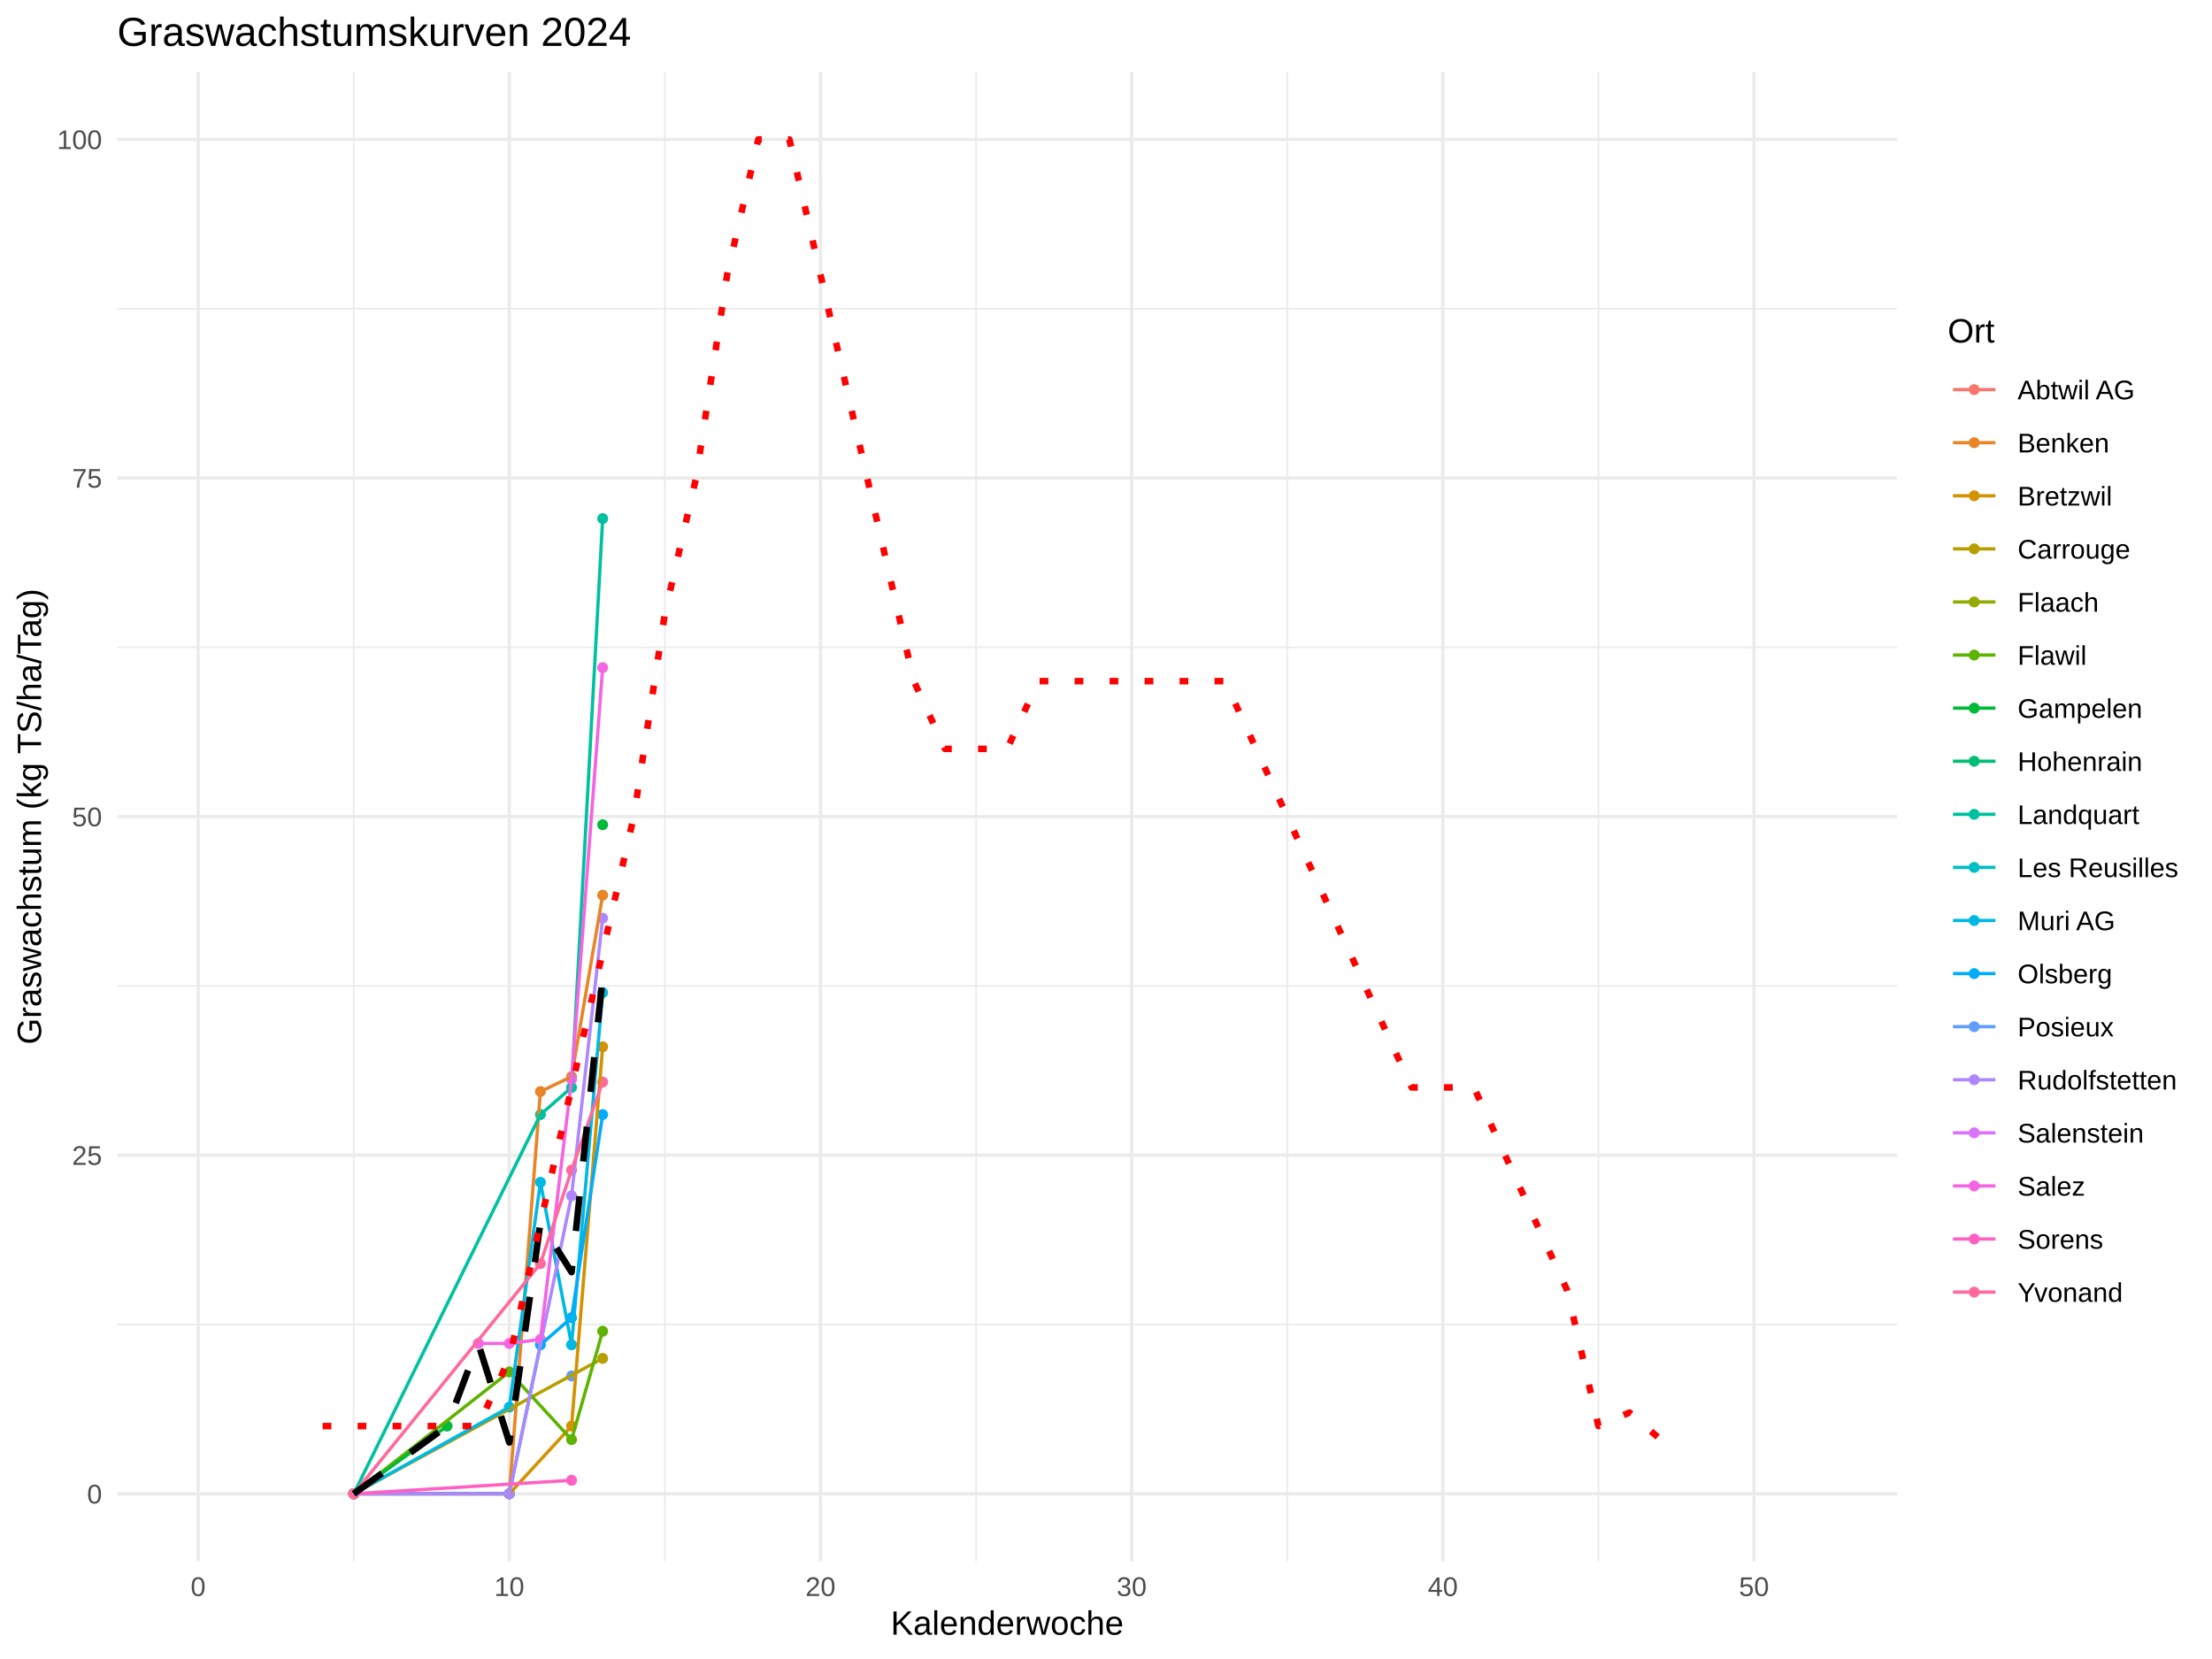
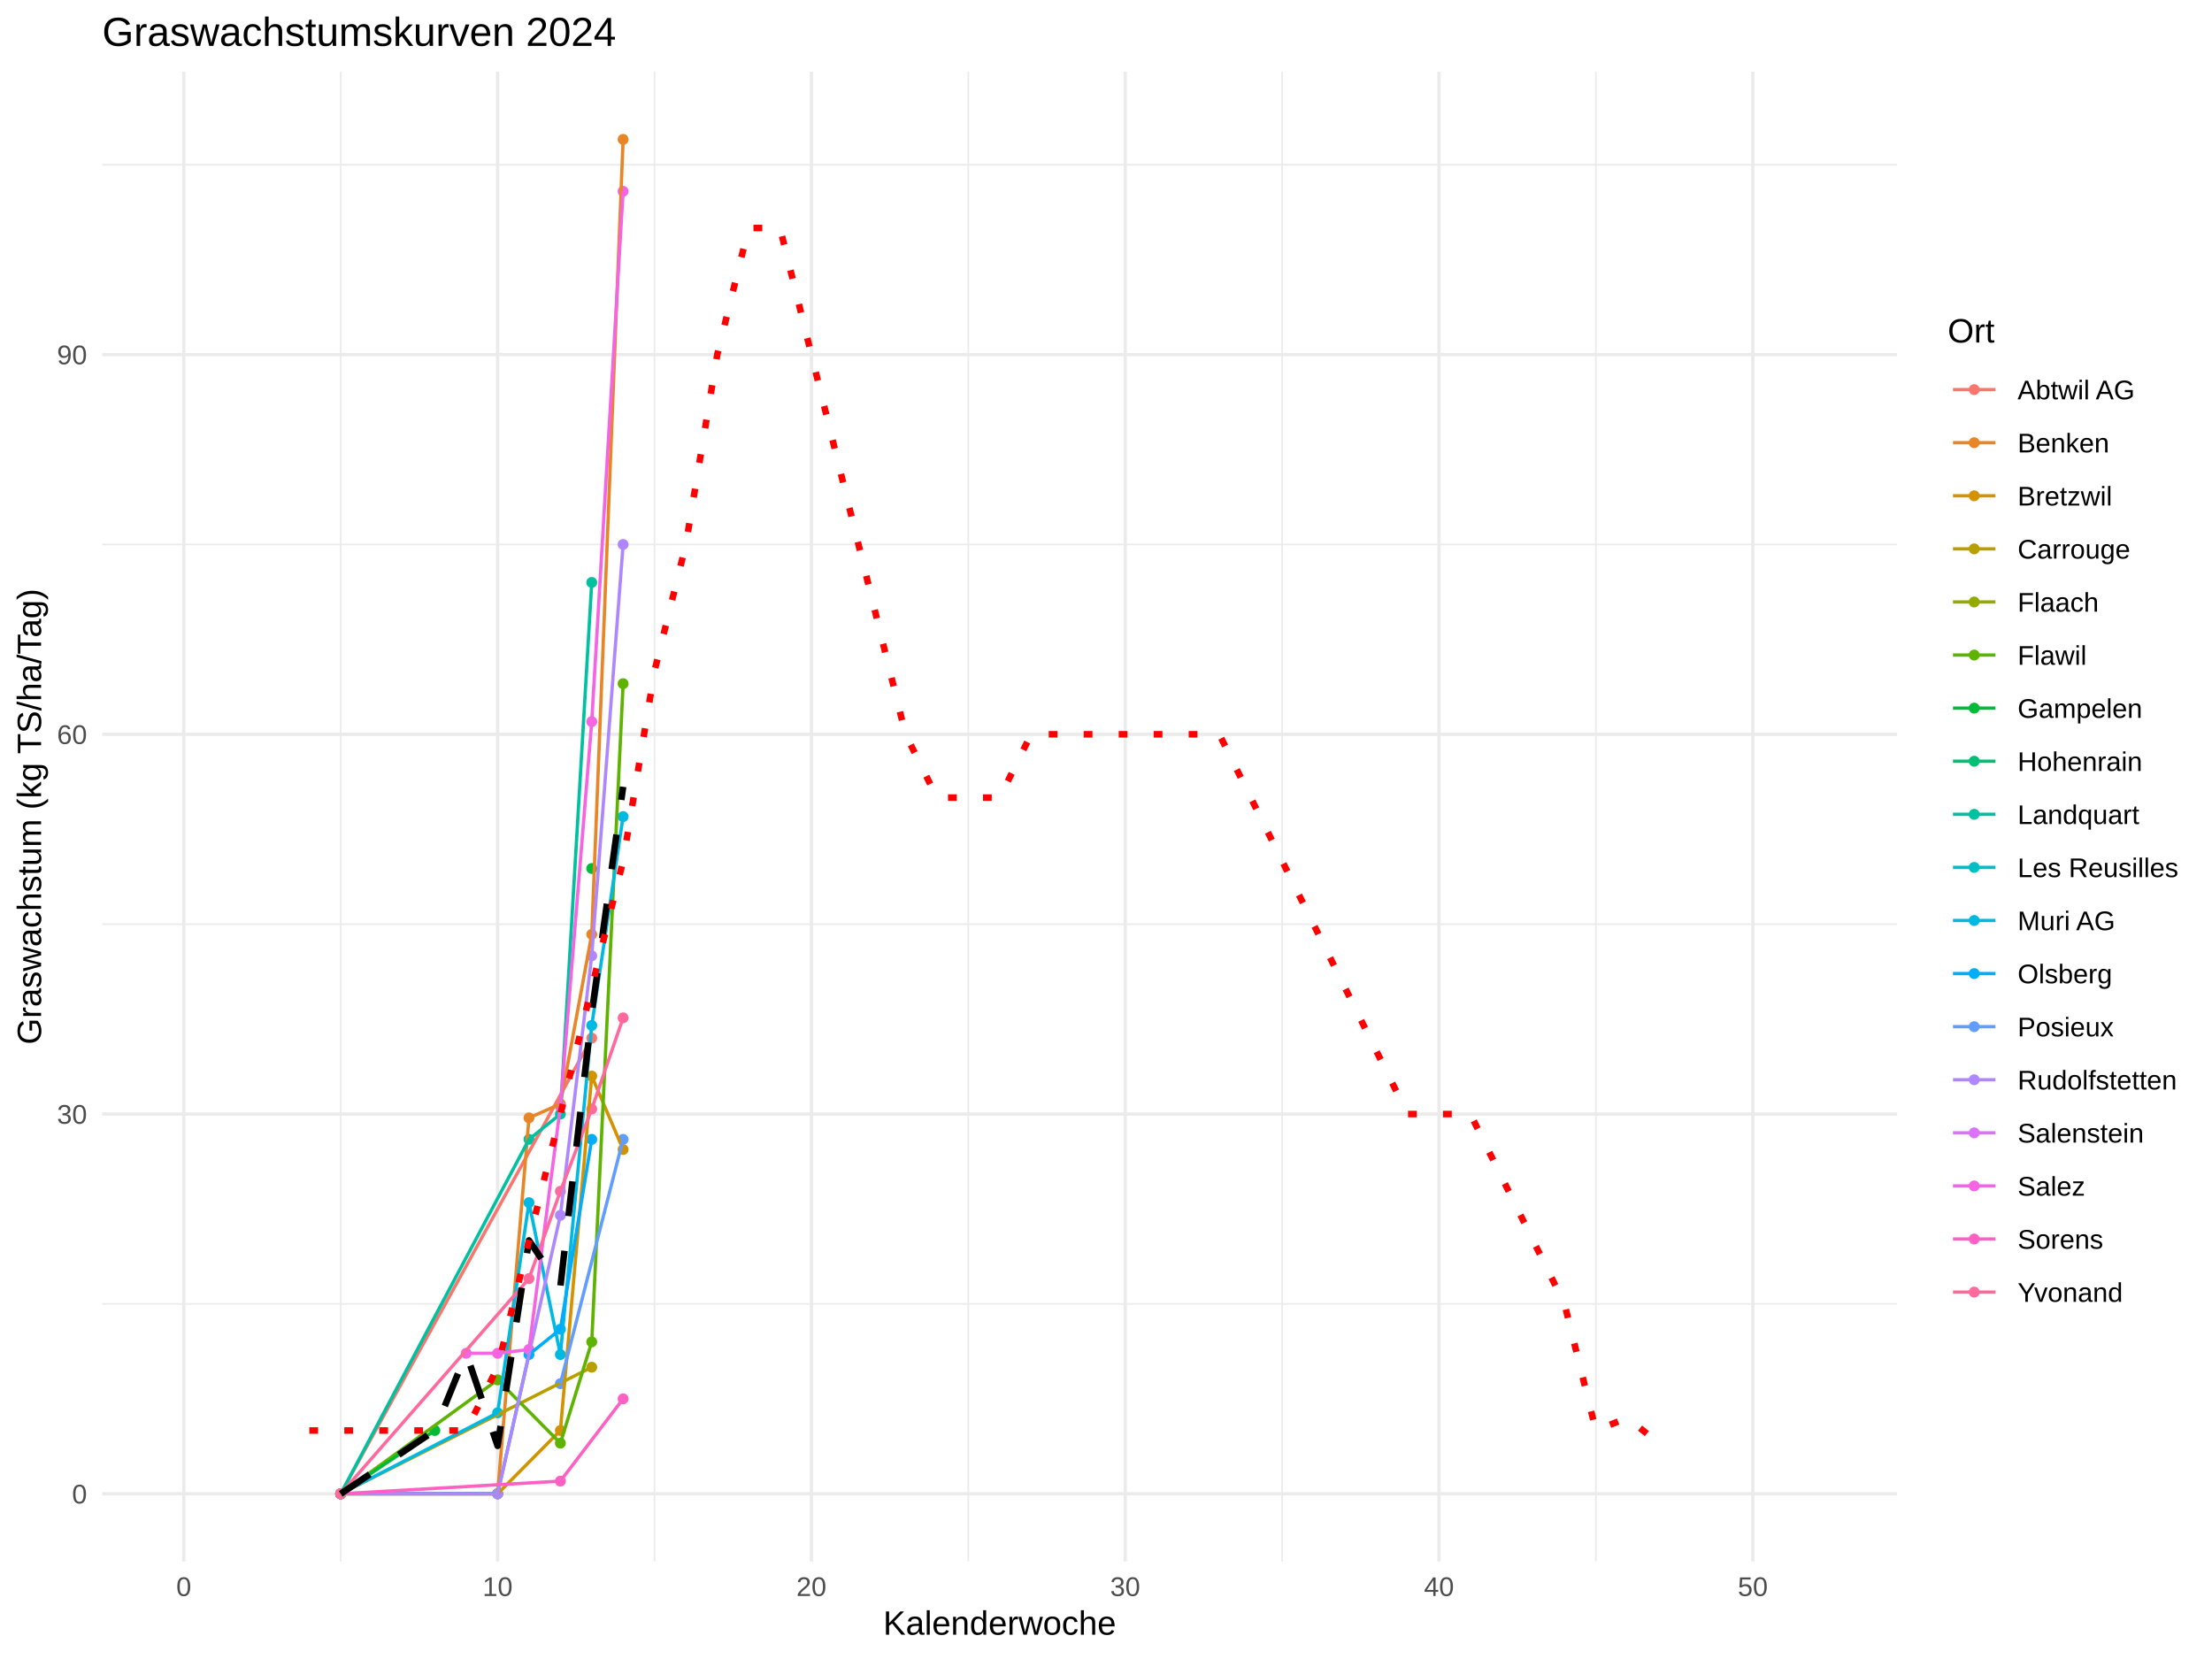
<svg xmlns="http://www.w3.org/2000/svg" class="svglite" width="720.00pt" height="540.00pt" viewBox="0 0 720.00 540.00">
  <defs>
    <style type="text/css">
    .svglite line, .svglite polyline, .svglite polygon, .svglite path, .svglite rect, .svglite circle {
      fill: none;
      stroke: #000000;
      stroke-linecap: round;
      stroke-linejoin: round;
      stroke-miterlimit: 10.00;
    }
    .svglite text {
      white-space: pre;
    }
  </style>
  </defs>
  <rect width="100%" height="100%" style="stroke: none; fill: none;" />
  <defs>
    <clipPath id="cpMC4wMHw3MjAuMDB8MC4wMHw1NDAuMDA=">
      <rect x="0.00" y="0.00" width="720.00" height="540.00" />
    </clipPath>
  </defs>
  <g clip-path="url(#cpMC4wMHw3MjAuMDB8MC4wMHw1NDAuMDA=)">
</g>
  <defs>
-     <clipPath id="cpMzguMTZ8NjE3LjUyfDIzLjM0fDUwOC4yNw==">
-       <rect x="38.16" y="23.34" width="579.36" height="484.93" />
+     <clipPath id="cpMzMuMjd8NjE3LjUyfDIzLjM0fDUwOC4yNw==">
+       <rect x="33.27" y="23.34" width="584.25" height="484.93" />
    </clipPath>
  </defs>
-   <g clip-path="url(#cpMzguMTZ8NjE3LjUyfDIzLjM0fDUwOC4yNw==)">
-     <polyline points="38.16,431.12 617.52,431.12 " style="stroke-width: 0.53; stroke: #EBEBEB; stroke-linecap: butt;" />
-     <polyline points="38.16,320.91 617.52,320.91 " style="stroke-width: 0.53; stroke: #EBEBEB; stroke-linecap: butt;" />
-     <polyline points="38.16,210.70 617.52,210.70 " style="stroke-width: 0.53; stroke: #EBEBEB; stroke-linecap: butt;" />
-     <polyline points="38.16,100.48 617.52,100.48 " style="stroke-width: 0.53; stroke: #EBEBEB; stroke-linecap: butt;" />
-     <polyline points="115.14,508.27 115.14,23.34 " style="stroke-width: 0.53; stroke: #EBEBEB; stroke-linecap: butt;" />
-     <polyline points="216.43,508.27 216.43,23.34 " style="stroke-width: 0.53; stroke: #EBEBEB; stroke-linecap: butt;" />
-     <polyline points="317.71,508.27 317.71,23.34 " style="stroke-width: 0.53; stroke: #EBEBEB; stroke-linecap: butt;" />
-     <polyline points="419.00,508.27 419.00,23.34 " style="stroke-width: 0.53; stroke: #EBEBEB; stroke-linecap: butt;" />
-     <polyline points="520.29,508.27 520.29,23.34 " style="stroke-width: 0.53; stroke: #EBEBEB; stroke-linecap: butt;" />
-     <polyline points="38.16,486.22 617.52,486.22 " style="stroke-width: 1.07; stroke: #EBEBEB; stroke-linecap: butt;" />
-     <polyline points="38.16,376.01 617.52,376.01 " style="stroke-width: 1.07; stroke: #EBEBEB; stroke-linecap: butt;" />
-     <polyline points="38.16,265.80 617.52,265.80 " style="stroke-width: 1.07; stroke: #EBEBEB; stroke-linecap: butt;" />
-     <polyline points="38.16,155.59 617.52,155.59 " style="stroke-width: 1.07; stroke: #EBEBEB; stroke-linecap: butt;" />
-     <polyline points="38.16,45.38 617.52,45.38 " style="stroke-width: 1.07; stroke: #EBEBEB; stroke-linecap: butt;" />
-     <polyline points="64.50,508.27 64.50,23.34 " style="stroke-width: 1.07; stroke: #EBEBEB; stroke-linecap: butt;" />
-     <polyline points="165.78,508.27 165.78,23.34 " style="stroke-width: 1.07; stroke: #EBEBEB; stroke-linecap: butt;" />
-     <polyline points="267.07,508.27 267.07,23.34 " style="stroke-width: 1.07; stroke: #EBEBEB; stroke-linecap: butt;" />
-     <polyline points="368.36,508.27 368.36,23.34 " style="stroke-width: 1.07; stroke: #EBEBEB; stroke-linecap: butt;" />
-     <polyline points="469.64,508.27 469.64,23.34 " style="stroke-width: 1.07; stroke: #EBEBEB; stroke-linecap: butt;" />
-     <polyline points="570.93,508.27 570.93,23.34 " style="stroke-width: 1.07; stroke: #EBEBEB; stroke-linecap: butt;" />
-     <circle cx="115.14" cy="486.22" r="1.42" style="stroke-width: 0.71; stroke: #F8766D; fill: #F8766D;" />
-     <circle cx="196.17" cy="291.37" r="1.42" style="stroke-width: 0.71; stroke: #E88526; fill: #E88526;" />
-     <circle cx="175.91" cy="355.29" r="1.42" style="stroke-width: 0.71; stroke: #E88526; fill: #E88526;" />
-     <circle cx="186.04" cy="350.44" r="1.42" style="stroke-width: 0.71; stroke: #E88526; fill: #E88526;" />
-     <circle cx="115.14" cy="486.22" r="1.42" style="stroke-width: 0.71; stroke: #E88526; fill: #E88526;" />
-     <circle cx="165.78" cy="486.22" r="1.42" style="stroke-width: 0.71; stroke: #E88526; fill: #E88526;" />
-     <circle cx="196.17" cy="340.74" r="1.42" style="stroke-width: 0.71; stroke: #D39200; fill: #D39200;" />
-     <circle cx="115.14" cy="486.22" r="1.42" style="stroke-width: 0.71; stroke: #D39200; fill: #D39200;" />
-     <circle cx="186.04" cy="464.18" r="1.42" style="stroke-width: 0.71; stroke: #D39200; fill: #D39200;" />
-     <circle cx="165.78" cy="486.22" r="1.42" style="stroke-width: 0.71; stroke: #D39200; fill: #D39200;" />
-     <circle cx="115.14" cy="486.22" r="1.42" style="stroke-width: 0.71; stroke: #B79F00; fill: #B79F00;" />
-     <circle cx="196.17" cy="442.14" r="1.42" style="stroke-width: 0.71; stroke: #B79F00; fill: #B79F00;" />
-     <circle cx="115.14" cy="486.22" r="1.42" style="stroke-width: 0.71; stroke: #5EB300; fill: #5EB300;" />
-     <circle cx="186.04" cy="468.59" r="1.42" style="stroke-width: 0.71; stroke: #5EB300; fill: #5EB300;" />
-     <circle cx="196.17" cy="433.32" r="1.42" style="stroke-width: 0.71; stroke: #5EB300; fill: #5EB300;" />
-     <circle cx="165.78" cy="446.55" r="1.42" style="stroke-width: 0.71; stroke: #5EB300; fill: #5EB300;" />
-     <circle cx="145.53" cy="464.18" r="1.42" style="stroke-width: 0.71; stroke: #00BA38; fill: #00BA38;" />
-     <circle cx="115.14" cy="486.22" r="1.42" style="stroke-width: 0.71; stroke: #00BA38; fill: #00BA38;" />
-     <circle cx="196.17" cy="268.45" r="1.42" style="stroke-width: 0.71; stroke: #00BA38; fill: #00BA38;" />
-     <circle cx="115.14" cy="486.22" r="1.42" style="stroke-width: 0.71; stroke: #00BF74; fill: #00BF74;" />
-     <circle cx="115.14" cy="486.22" r="1.42" style="stroke-width: 0.71; stroke: #00C19F; fill: #00C19F;" />
-     <circle cx="186.04" cy="353.97" r="1.42" style="stroke-width: 0.71; stroke: #00C19F; fill: #00C19F;" />
-     <circle cx="196.17" cy="168.81" r="1.42" style="stroke-width: 0.71; stroke: #00C19F; fill: #00C19F;" />
-     <circle cx="175.91" cy="362.79" r="1.42" style="stroke-width: 0.71; stroke: #00C19F; fill: #00C19F;" />
-     <circle cx="115.14" cy="486.22" r="1.42" style="stroke-width: 0.71; stroke: #00BFC4; fill: #00BFC4;" />
-     <circle cx="115.14" cy="486.22" r="1.42" style="stroke-width: 0.71; stroke: #00B9E3; fill: #00B9E3;" />
-     <circle cx="165.78" cy="458.01" r="1.42" style="stroke-width: 0.71; stroke: #00B9E3; fill: #00B9E3;" />
-     <circle cx="186.04" cy="437.73" r="1.42" style="stroke-width: 0.71; stroke: #00B9E3; fill: #00B9E3;" />
-     <circle cx="196.17" cy="323.11" r="1.42" style="stroke-width: 0.71; stroke: #00B9E3; fill: #00B9E3;" />
-     <circle cx="175.91" cy="384.83" r="1.42" style="stroke-width: 0.71; stroke: #00B9E3; fill: #00B9E3;" />
-     <circle cx="115.14" cy="486.22" r="1.42" style="stroke-width: 0.71; stroke: #00ADFA; fill: #00ADFA;" />
-     <circle cx="175.91" cy="437.73" r="1.42" style="stroke-width: 0.71; stroke: #00ADFA; fill: #00ADFA;" />
-     <circle cx="186.04" cy="428.91" r="1.42" style="stroke-width: 0.71; stroke: #00ADFA; fill: #00ADFA;" />
-     <circle cx="196.17" cy="362.79" r="1.42" style="stroke-width: 0.71; stroke: #00ADFA; fill: #00ADFA;" />
-     <circle cx="165.78" cy="486.22" r="1.42" style="stroke-width: 0.71; stroke: #00ADFA; fill: #00ADFA;" />
-     <circle cx="186.04" cy="447.87" r="1.42" style="stroke-width: 0.71; stroke: #619CFF; fill: #619CFF;" />
-     <circle cx="186.04" cy="389.24" r="1.42" style="stroke-width: 0.71; stroke: #AE87FF; fill: #AE87FF;" />
-     <circle cx="165.78" cy="486.22" r="1.42" style="stroke-width: 0.71; stroke: #AE87FF; fill: #AE87FF;" />
-     <circle cx="115.14" cy="486.22" r="1.42" style="stroke-width: 0.71; stroke: #AE87FF; fill: #AE87FF;" />
-     <circle cx="196.17" cy="298.86" r="1.42" style="stroke-width: 0.71; stroke: #AE87FF; fill: #AE87FF;" />
-     <circle cx="115.14" cy="486.22" r="1.42" style="stroke-width: 0.71; stroke: #DB72FB; fill: #DB72FB;" />
-     <circle cx="186.04" cy="351.33" r="1.42" style="stroke-width: 0.71; stroke: #F564E3; fill: #F564E3;" />
-     <circle cx="196.17" cy="217.31" r="1.42" style="stroke-width: 0.71; stroke: #F564E3; fill: #F564E3;" />
-     <circle cx="165.78" cy="437.29" r="1.42" style="stroke-width: 0.71; stroke: #F564E3; fill: #F564E3;" />
-     <circle cx="155.66" cy="437.29" r="1.42" style="stroke-width: 0.71; stroke: #F564E3; fill: #F564E3;" />
-     <circle cx="175.91" cy="435.97" r="1.42" style="stroke-width: 0.71; stroke: #F564E3; fill: #F564E3;" />
-     <circle cx="115.14" cy="486.22" r="1.42" style="stroke-width: 0.71; stroke: #FF61C3; fill: #FF61C3;" />
-     <circle cx="186.04" cy="481.82" r="1.42" style="stroke-width: 0.71; stroke: #FF61C3; fill: #FF61C3;" />
-     <circle cx="115.14" cy="486.22" r="1.42" style="stroke-width: 0.71; stroke: #FF61C3; fill: #FF61C3;" />
-     <circle cx="115.14" cy="486.22" r="1.42" style="stroke-width: 0.71; stroke: #93AA00; fill: #93AA00;" />
-     <circle cx="115.14" cy="486.22" r="1.42" style="stroke-width: 0.71; stroke: #FF699C; fill: #FF699C;" />
-     <circle cx="186.04" cy="380.86" r="1.42" style="stroke-width: 0.71; stroke: #FF699C; fill: #FF699C;" />
-     <circle cx="196.17" cy="352.21" r="1.42" style="stroke-width: 0.71; stroke: #FF699C; fill: #FF699C;" />
-     <circle cx="175.91" cy="411.28" r="1.42" style="stroke-width: 0.71; stroke: #FF699C; fill: #FF699C;" />
-     <polyline points="115.14,486.22 165.78,486.22 175.91,355.29 186.04,350.44 196.17,291.37 " style="stroke-width: 1.07; stroke: #E88526; stroke-linecap: butt;" />
-     <polyline points="115.14,486.22 165.78,486.22 186.04,464.18 196.17,340.74 " style="stroke-width: 1.07; stroke: #D39200; stroke-linecap: butt;" />
-     <polyline points="115.14,486.22 196.17,442.14 " style="stroke-width: 1.07; stroke: #B79F00; stroke-linecap: butt;" />
-     <polyline points="115.14,486.22 165.78,446.55 186.04,468.59 196.17,433.32 " style="stroke-width: 1.07; stroke: #5EB300; stroke-linecap: butt;" />
-     <polyline points="115.14,486.22 145.53,464.18 " style="stroke-width: 1.07; stroke: #00BA38; stroke-linecap: butt;" />
-     <polyline points="115.14,486.22 175.91,362.79 186.04,353.97 196.17,168.81 " style="stroke-width: 1.07; stroke: #00C19F; stroke-linecap: butt;" />
-     <polyline points="115.14,486.22 165.78,458.01 175.91,384.83 186.04,437.73 196.17,323.11 " style="stroke-width: 1.07; stroke: #00B9E3; stroke-linecap: butt;" />
-     <polyline points="115.14,486.22 165.78,486.22 175.91,437.73 186.04,428.91 196.17,362.79 " style="stroke-width: 1.07; stroke: #00ADFA; stroke-linecap: butt;" />
-     <polyline points="115.14,486.22 165.78,486.22 186.04,389.24 196.17,298.86 " style="stroke-width: 1.07; stroke: #AE87FF; stroke-linecap: butt;" />
-     <polyline points="155.66,437.29 165.78,437.29 175.91,435.97 186.04,351.33 196.17,217.31 " style="stroke-width: 1.07; stroke: #F564E3; stroke-linecap: butt;" />
-     <polyline points="115.14,486.22 115.14,486.22 186.04,481.82 " style="stroke-width: 1.07; stroke: #FF61C3; stroke-linecap: butt;" />
-     <polyline points="115.14,486.22 175.91,411.28 186.04,380.86 196.17,352.21 " style="stroke-width: 1.07; stroke: #FF699C; stroke-linecap: butt;" />
-     <polyline points="115.14,486.22 145.53,464.18 155.66,437.29 165.78,469.53 175.91,397.98 186.04,414.09 196.17,318.10 " style="stroke-width: 2.13; stroke-dasharray: 11.38,11.38; stroke-linecap: butt;" />
-     <polyline points="105.01,464.18 115.14,464.18 125.27,464.18 135.40,464.18 145.53,464.18 155.66,464.18 165.78,442.14 175.91,398.05 186.04,353.97 196.17,309.89 206.30,265.80 216.43,199.67 226.56,155.59 236.68,89.46 246.81,45.38 256.94,45.38 267.07,89.46 277.20,133.55 287.33,177.63 297.46,221.72 307.58,243.76 317.71,243.76 327.84,243.76 337.97,221.72 348.10,221.72 358.23,221.72 368.36,221.72 378.49,221.72 388.61,221.72 398.74,221.72 408.87,243.76 419.00,265.80 429.13,287.84 439.26,309.89 449.39,331.93 459.51,353.97 469.64,353.97 479.77,353.97 489.90,376.01 500.03,398.05 510.16,420.10 520.29,464.18 530.41,459.77 540.54,468.59 " style="stroke-width: 2.13; stroke: #FF0000; stroke-dasharray: 2.85,8.54; stroke-linecap: butt;" />
+   <g clip-path="url(#cpMzMuMjd8NjE3LjUyfDIzLjM0fDUwOC4yNw==)">
+     <polyline points="33.27,424.42 617.52,424.42 " style="stroke-width: 0.53; stroke: #EBEBEB; stroke-linecap: butt;" />
+     <polyline points="33.27,300.82 617.52,300.82 " style="stroke-width: 0.53; stroke: #EBEBEB; stroke-linecap: butt;" />
+     <polyline points="33.27,177.22 617.52,177.22 " style="stroke-width: 0.53; stroke: #EBEBEB; stroke-linecap: butt;" />
+     <polyline points="33.27,53.62 617.52,53.62 " style="stroke-width: 0.53; stroke: #EBEBEB; stroke-linecap: butt;" />
+     <polyline points="110.90,508.27 110.90,23.34 " style="stroke-width: 0.53; stroke: #EBEBEB; stroke-linecap: butt;" />
+     <polyline points="213.04,508.27 213.04,23.34 " style="stroke-width: 0.53; stroke: #EBEBEB; stroke-linecap: butt;" />
+     <polyline points="315.18,508.27 315.18,23.34 " style="stroke-width: 0.53; stroke: #EBEBEB; stroke-linecap: butt;" />
+     <polyline points="417.32,508.27 417.32,23.34 " style="stroke-width: 0.53; stroke: #EBEBEB; stroke-linecap: butt;" />
+     <polyline points="519.46,508.27 519.46,23.34 " style="stroke-width: 0.53; stroke: #EBEBEB; stroke-linecap: butt;" />
+     <polyline points="33.27,486.22 617.52,486.22 " style="stroke-width: 1.07; stroke: #EBEBEB; stroke-linecap: butt;" />
+     <polyline points="33.27,362.62 617.52,362.62 " style="stroke-width: 1.07; stroke: #EBEBEB; stroke-linecap: butt;" />
+     <polyline points="33.27,239.02 617.52,239.02 " style="stroke-width: 1.07; stroke: #EBEBEB; stroke-linecap: butt;" />
+     <polyline points="33.27,115.42 617.52,115.42 " style="stroke-width: 1.07; stroke: #EBEBEB; stroke-linecap: butt;" />
+     <polyline points="59.82,508.27 59.82,23.34 " style="stroke-width: 1.07; stroke: #EBEBEB; stroke-linecap: butt;" />
+     <polyline points="161.97,508.27 161.97,23.34 " style="stroke-width: 1.07; stroke: #EBEBEB; stroke-linecap: butt;" />
+     <polyline points="264.11,508.27 264.11,23.34 " style="stroke-width: 1.07; stroke: #EBEBEB; stroke-linecap: butt;" />
+     <polyline points="366.25,508.27 366.25,23.34 " style="stroke-width: 1.07; stroke: #EBEBEB; stroke-linecap: butt;" />
+     <polyline points="468.39,508.27 468.39,23.34 " style="stroke-width: 1.07; stroke: #EBEBEB; stroke-linecap: butt;" />
+     <polyline points="570.54,508.27 570.54,23.34 " style="stroke-width: 1.07; stroke: #EBEBEB; stroke-linecap: butt;" />
+     <circle cx="192.61" cy="337.90" r="1.42" style="stroke-width: 0.71; stroke: #F8766D; fill: #F8766D;" />
+     <circle cx="110.90" cy="486.22" r="1.42" style="stroke-width: 0.71; stroke: #F8766D; fill: #F8766D;" />
+     <circle cx="192.61" cy="304.12" r="1.42" style="stroke-width: 0.71; stroke: #E88526; fill: #E88526;" />
+     <circle cx="172.18" cy="363.86" r="1.42" style="stroke-width: 0.71; stroke: #E88526; fill: #E88526;" />
+     <circle cx="161.97" cy="486.22" r="1.42" style="stroke-width: 0.71; stroke: #E88526; fill: #E88526;" />
+     <circle cx="182.40" cy="359.33" r="1.42" style="stroke-width: 0.71; stroke: #E88526; fill: #E88526;" />
+     <circle cx="110.90" cy="486.22" r="1.42" style="stroke-width: 0.71; stroke: #E88526; fill: #E88526;" />
+     <circle cx="202.82" cy="45.38" r="1.42" style="stroke-width: 0.71; stroke: #E88526; fill: #E88526;" />
+     <circle cx="192.61" cy="350.26" r="1.42" style="stroke-width: 0.71; stroke: #D39200; fill: #D39200;" />
+     <circle cx="110.90" cy="486.22" r="1.42" style="stroke-width: 0.71; stroke: #D39200; fill: #D39200;" />
+     <circle cx="202.82" cy="374.16" r="1.42" style="stroke-width: 0.71; stroke: #D39200; fill: #D39200;" />
+     <circle cx="161.97" cy="486.22" r="1.42" style="stroke-width: 0.71; stroke: #D39200; fill: #D39200;" />
+     <circle cx="182.40" cy="465.62" r="1.42" style="stroke-width: 0.71; stroke: #D39200; fill: #D39200;" />
+     <circle cx="110.90" cy="486.22" r="1.42" style="stroke-width: 0.71; stroke: #B79F00; fill: #B79F00;" />
+     <circle cx="192.61" cy="445.02" r="1.42" style="stroke-width: 0.71; stroke: #B79F00; fill: #B79F00;" />
+     <circle cx="110.90" cy="486.22" r="1.42" style="stroke-width: 0.71; stroke: #5EB300; fill: #5EB300;" />
+     <circle cx="182.40" cy="469.74" r="1.42" style="stroke-width: 0.71; stroke: #5EB300; fill: #5EB300;" />
+     <circle cx="192.61" cy="436.78" r="1.42" style="stroke-width: 0.71; stroke: #5EB300; fill: #5EB300;" />
+     <circle cx="202.82" cy="222.54" r="1.42" style="stroke-width: 0.71; stroke: #5EB300; fill: #5EB300;" />
+     <circle cx="161.97" cy="449.14" r="1.42" style="stroke-width: 0.71; stroke: #5EB300; fill: #5EB300;" />
+     <circle cx="141.54" cy="465.62" r="1.42" style="stroke-width: 0.71; stroke: #00BA38; fill: #00BA38;" />
+     <circle cx="110.90" cy="486.22" r="1.42" style="stroke-width: 0.71; stroke: #00BA38; fill: #00BA38;" />
+     <circle cx="192.61" cy="282.69" r="1.42" style="stroke-width: 0.71; stroke: #00BA38; fill: #00BA38;" />
+     <circle cx="110.90" cy="486.22" r="1.42" style="stroke-width: 0.71; stroke: #00BF74; fill: #00BF74;" />
+     <circle cx="172.18" cy="370.86" r="1.42" style="stroke-width: 0.71; stroke: #00C19F; fill: #00C19F;" />
+     <circle cx="182.40" cy="362.62" r="1.42" style="stroke-width: 0.71; stroke: #00C19F; fill: #00C19F;" />
+     <circle cx="110.90" cy="486.22" r="1.42" style="stroke-width: 0.71; stroke: #00C19F; fill: #00C19F;" />
+     <circle cx="192.61" cy="189.58" r="1.42" style="stroke-width: 0.71; stroke: #00C19F; fill: #00C19F;" />
+     <circle cx="110.90" cy="486.22" r="1.42" style="stroke-width: 0.71; stroke: #00BFC4; fill: #00BFC4;" />
+     <circle cx="202.82" cy="265.80" r="1.42" style="stroke-width: 0.71; stroke: #00B9E3; fill: #00B9E3;" />
+     <circle cx="110.90" cy="486.22" r="1.42" style="stroke-width: 0.71; stroke: #00B9E3; fill: #00B9E3;" />
+     <circle cx="161.97" cy="459.86" r="1.42" style="stroke-width: 0.71; stroke: #00B9E3; fill: #00B9E3;" />
+     <circle cx="182.40" cy="440.90" r="1.42" style="stroke-width: 0.71; stroke: #00B9E3; fill: #00B9E3;" />
+     <circle cx="192.61" cy="333.78" r="1.42" style="stroke-width: 0.71; stroke: #00B9E3; fill: #00B9E3;" />
+     <circle cx="172.18" cy="391.46" r="1.42" style="stroke-width: 0.71; stroke: #00B9E3; fill: #00B9E3;" />
+     <circle cx="110.90" cy="486.22" r="1.42" style="stroke-width: 0.71; stroke: #00ADFA; fill: #00ADFA;" />
+     <circle cx="172.18" cy="440.90" r="1.42" style="stroke-width: 0.71; stroke: #00ADFA; fill: #00ADFA;" />
+     <circle cx="182.40" cy="432.66" r="1.42" style="stroke-width: 0.71; stroke: #00ADFA; fill: #00ADFA;" />
+     <circle cx="192.61" cy="370.86" r="1.42" style="stroke-width: 0.71; stroke: #00ADFA; fill: #00ADFA;" />
+     <circle cx="161.97" cy="486.22" r="1.42" style="stroke-width: 0.71; stroke: #00ADFA; fill: #00ADFA;" />
+     <circle cx="182.40" cy="450.38" r="1.42" style="stroke-width: 0.71; stroke: #619CFF; fill: #619CFF;" />
+     <circle cx="202.82" cy="370.86" r="1.42" style="stroke-width: 0.71; stroke: #619CFF; fill: #619CFF;" />
+     <circle cx="182.40" cy="395.58" r="1.42" style="stroke-width: 0.71; stroke: #AE87FF; fill: #AE87FF;" />
+     <circle cx="161.97" cy="486.22" r="1.42" style="stroke-width: 0.71; stroke: #AE87FF; fill: #AE87FF;" />
+     <circle cx="202.82" cy="177.22" r="1.42" style="stroke-width: 0.71; stroke: #AE87FF; fill: #AE87FF;" />
+     <circle cx="110.90" cy="486.22" r="1.42" style="stroke-width: 0.71; stroke: #AE87FF; fill: #AE87FF;" />
+     <circle cx="192.61" cy="311.12" r="1.42" style="stroke-width: 0.71; stroke: #AE87FF; fill: #AE87FF;" />
+     <circle cx="110.90" cy="486.22" r="1.42" style="stroke-width: 0.71; stroke: #DB72FB; fill: #DB72FB;" />
+     <circle cx="202.82" cy="62.27" r="1.42" style="stroke-width: 0.71; stroke: #F564E3; fill: #F564E3;" />
+     <circle cx="161.97" cy="440.49" r="1.42" style="stroke-width: 0.71; stroke: #F564E3; fill: #F564E3;" />
+     <circle cx="182.40" cy="360.15" r="1.42" style="stroke-width: 0.71; stroke: #F564E3; fill: #F564E3;" />
+     <circle cx="192.61" cy="234.90" r="1.42" style="stroke-width: 0.71; stroke: #F564E3; fill: #F564E3;" />
+     <circle cx="172.18" cy="439.26" r="1.42" style="stroke-width: 0.71; stroke: #F564E3; fill: #F564E3;" />
+     <circle cx="151.75" cy="440.49" r="1.42" style="stroke-width: 0.71; stroke: #F564E3; fill: #F564E3;" />
+     <circle cx="202.82" cy="455.32" r="1.42" style="stroke-width: 0.71; stroke: #FF61C3; fill: #FF61C3;" />
+     <circle cx="110.90" cy="486.22" r="1.42" style="stroke-width: 0.71; stroke: #FF61C3; fill: #FF61C3;" />
+     <circle cx="110.90" cy="486.22" r="1.42" style="stroke-width: 0.71; stroke: #FF61C3; fill: #FF61C3;" />
+     <circle cx="182.40" cy="482.10" r="1.42" style="stroke-width: 0.71; stroke: #FF61C3; fill: #FF61C3;" />
+     <circle cx="110.90" cy="486.22" r="1.42" style="stroke-width: 0.71; stroke: #93AA00; fill: #93AA00;" />
+     <circle cx="110.90" cy="486.22" r="1.42" style="stroke-width: 0.71; stroke: #FF699C; fill: #FF699C;" />
+     <circle cx="182.40" cy="387.75" r="1.42" style="stroke-width: 0.71; stroke: #FF699C; fill: #FF699C;" />
+     <circle cx="192.61" cy="360.97" r="1.42" style="stroke-width: 0.71; stroke: #FF699C; fill: #FF699C;" />
+     <circle cx="172.18" cy="416.18" r="1.42" style="stroke-width: 0.71; stroke: #FF699C; fill: #FF699C;" />
+     <circle cx="202.82" cy="331.31" r="1.42" style="stroke-width: 0.71; stroke: #FF699C; fill: #FF699C;" />
+     <polyline points="110.90,486.22 192.61,337.90 " style="stroke-width: 1.07; stroke: #F8766D; stroke-linecap: butt;" />
+     <polyline points="110.90,486.22 161.97,486.22 172.18,363.86 182.40,359.33 192.61,304.12 202.82,45.38 " style="stroke-width: 1.07; stroke: #E88526; stroke-linecap: butt;" />
+     <polyline points="110.90,486.22 161.97,486.22 182.40,465.62 192.61,350.26 202.82,374.16 " style="stroke-width: 1.07; stroke: #D39200; stroke-linecap: butt;" />
+     <polyline points="110.90,486.22 192.61,445.02 " style="stroke-width: 1.07; stroke: #B79F00; stroke-linecap: butt;" />
+     <polyline points="110.90,486.22 161.97,449.14 182.40,469.74 192.61,436.78 202.82,222.54 " style="stroke-width: 1.07; stroke: #5EB300; stroke-linecap: butt;" />
+     <polyline points="110.90,486.22 141.54,465.62 " style="stroke-width: 1.07; stroke: #00BA38; stroke-linecap: butt;" />
+     <polyline points="110.90,486.22 172.18,370.86 182.40,362.62 192.61,189.58 " style="stroke-width: 1.07; stroke: #00C19F; stroke-linecap: butt;" />
+     <polyline points="110.90,486.22 161.97,459.86 172.18,391.46 182.40,440.90 192.61,333.78 202.82,265.80 " style="stroke-width: 1.07; stroke: #00B9E3; stroke-linecap: butt;" />
+     <polyline points="110.90,486.22 161.97,486.22 172.18,440.90 182.40,432.66 192.61,370.86 " style="stroke-width: 1.07; stroke: #00ADFA; stroke-linecap: butt;" />
+     <polyline points="182.40,450.38 202.82,370.86 " style="stroke-width: 1.07; stroke: #619CFF; stroke-linecap: butt;" />
+     <polyline points="110.90,486.22 161.97,486.22 182.40,395.58 192.61,311.12 202.82,177.22 " style="stroke-width: 1.07; stroke: #AE87FF; stroke-linecap: butt;" />
+     <polyline points="151.75,440.49 161.97,440.49 172.18,439.26 182.40,360.15 192.61,234.90 202.82,62.27 " style="stroke-width: 1.07; stroke: #F564E3; stroke-linecap: butt;" />
+     <polyline points="110.90,486.22 110.90,486.22 182.40,482.10 202.82,455.32 " style="stroke-width: 1.07; stroke: #FF61C3; stroke-linecap: butt;" />
+     <polyline points="110.90,486.22 172.18,416.18 182.40,387.75 192.61,360.97 202.82,331.31 " style="stroke-width: 1.07; stroke: #FF699C; stroke-linecap: butt;" />
+     <polyline points="110.90,486.22 141.54,465.62 151.75,440.49 161.97,470.63 172.18,403.75 182.40,418.80 192.61,329.83 202.82,256.10 " style="stroke-width: 2.13; stroke-dasharray: 11.38,11.38; stroke-linecap: butt;" />
+     <polyline points="100.68,465.62 110.90,465.62 121.11,465.62 131.32,465.62 141.54,465.62 151.75,465.62 161.97,445.02 172.18,403.82 182.40,362.62 192.61,321.42 202.82,280.22 213.04,218.42 223.25,177.22 233.47,115.42 243.68,74.22 253.89,74.22 264.11,115.42 274.32,156.62 284.54,197.82 294.75,239.02 304.97,259.62 315.18,259.62 325.39,259.62 335.61,239.02 345.82,239.02 356.04,239.02 366.25,239.02 376.47,239.02 386.68,239.02 396.89,239.02 407.11,259.62 417.32,280.22 427.54,300.82 437.75,321.42 447.96,342.02 458.18,362.62 468.39,362.62 478.61,362.62 488.82,383.22 499.04,403.82 509.25,424.42 519.46,465.62 529.68,461.50 539.89,469.74 " style="stroke-width: 2.13; stroke: #FF0000; stroke-dasharray: 2.85,8.54; stroke-linecap: butt;" />
  </g>
  <g clip-path="url(#cpMC4wMHw3MjAuMDB8MC4wMHw1NDAuMDA=)">
-     <text x="33.23" y="489.38" text-anchor="end" style="font-size: 8.80px;fill: #4D4D4D; font-family: &quot;Arial&quot;;" textLength="4.90px" lengthAdjust="spacingAndGlyphs">0</text>
-     <text x="33.23" y="379.17" text-anchor="end" style="font-size: 8.80px;fill: #4D4D4D; font-family: &quot;Arial&quot;;" textLength="9.79px" lengthAdjust="spacingAndGlyphs">25</text>
-     <text x="33.23" y="268.95" text-anchor="end" style="font-size: 8.80px;fill: #4D4D4D; font-family: &quot;Arial&quot;;" textLength="9.79px" lengthAdjust="spacingAndGlyphs">50</text>
-     <text x="33.23" y="158.74" text-anchor="end" style="font-size: 8.80px;fill: #4D4D4D; font-family: &quot;Arial&quot;;" textLength="9.79px" lengthAdjust="spacingAndGlyphs">75</text>
-     <text x="33.23" y="48.53" text-anchor="end" style="font-size: 8.80px;fill: #4D4D4D; font-family: &quot;Arial&quot;;" textLength="14.69px" lengthAdjust="spacingAndGlyphs">100</text>
-     <text x="64.50" y="519.50" text-anchor="middle" style="font-size: 8.80px;fill: #4D4D4D; font-family: &quot;Arial&quot;;" textLength="4.90px" lengthAdjust="spacingAndGlyphs">0</text>
-     <text x="165.78" y="519.50" text-anchor="middle" style="font-size: 8.80px;fill: #4D4D4D; font-family: &quot;Arial&quot;;" textLength="9.79px" lengthAdjust="spacingAndGlyphs">10</text>
-     <text x="267.07" y="519.50" text-anchor="middle" style="font-size: 8.80px;fill: #4D4D4D; font-family: &quot;Arial&quot;;" textLength="9.79px" lengthAdjust="spacingAndGlyphs">20</text>
-     <text x="368.36" y="519.50" text-anchor="middle" style="font-size: 8.80px;fill: #4D4D4D; font-family: &quot;Arial&quot;;" textLength="9.79px" lengthAdjust="spacingAndGlyphs">30</text>
-     <text x="469.64" y="519.50" text-anchor="middle" style="font-size: 8.80px;fill: #4D4D4D; font-family: &quot;Arial&quot;;" textLength="9.79px" lengthAdjust="spacingAndGlyphs">40</text>
-     <text x="570.93" y="519.50" text-anchor="middle" style="font-size: 8.80px;fill: #4D4D4D; font-family: &quot;Arial&quot;;" textLength="9.79px" lengthAdjust="spacingAndGlyphs">50</text>
-     <text x="327.84" y="532.09" text-anchor="middle" style="font-size: 11.00px; font-family: &quot;Arial&quot;;" textLength="75.84px" lengthAdjust="spacingAndGlyphs">Kalenderwoche</text>
+     <text x="28.34" y="489.38" text-anchor="end" style="font-size: 8.80px;fill: #4D4D4D; font-family: &quot;Arial&quot;;" textLength="4.90px" lengthAdjust="spacingAndGlyphs">0</text>
+     <text x="28.34" y="365.78" text-anchor="end" style="font-size: 8.80px;fill: #4D4D4D; font-family: &quot;Arial&quot;;" textLength="9.79px" lengthAdjust="spacingAndGlyphs">30</text>
+     <text x="28.34" y="242.17" text-anchor="end" style="font-size: 8.80px;fill: #4D4D4D; font-family: &quot;Arial&quot;;" textLength="9.79px" lengthAdjust="spacingAndGlyphs">60</text>
+     <text x="28.34" y="118.57" text-anchor="end" style="font-size: 8.80px;fill: #4D4D4D; font-family: &quot;Arial&quot;;" textLength="9.79px" lengthAdjust="spacingAndGlyphs">90</text>
+     <text x="59.82" y="519.50" text-anchor="middle" style="font-size: 8.80px;fill: #4D4D4D; font-family: &quot;Arial&quot;;" textLength="4.90px" lengthAdjust="spacingAndGlyphs">0</text>
+     <text x="161.97" y="519.50" text-anchor="middle" style="font-size: 8.80px;fill: #4D4D4D; font-family: &quot;Arial&quot;;" textLength="9.79px" lengthAdjust="spacingAndGlyphs">10</text>
+     <text x="264.11" y="519.50" text-anchor="middle" style="font-size: 8.80px;fill: #4D4D4D; font-family: &quot;Arial&quot;;" textLength="9.79px" lengthAdjust="spacingAndGlyphs">20</text>
+     <text x="366.25" y="519.50" text-anchor="middle" style="font-size: 8.80px;fill: #4D4D4D; font-family: &quot;Arial&quot;;" textLength="9.79px" lengthAdjust="spacingAndGlyphs">30</text>
+     <text x="468.39" y="519.50" text-anchor="middle" style="font-size: 8.80px;fill: #4D4D4D; font-family: &quot;Arial&quot;;" textLength="9.79px" lengthAdjust="spacingAndGlyphs">40</text>
+     <text x="570.54" y="519.50" text-anchor="middle" style="font-size: 8.80px;fill: #4D4D4D; font-family: &quot;Arial&quot;;" textLength="9.79px" lengthAdjust="spacingAndGlyphs">50</text>
+     <text x="325.39" y="532.09" text-anchor="middle" style="font-size: 11.00px; font-family: &quot;Arial&quot;;" textLength="75.84px" lengthAdjust="spacingAndGlyphs">Kalenderwoche</text>
    <text transform="translate(13.37,265.80) rotate(-90)" text-anchor="middle" style="font-size: 11.00px; font-family: &quot;Arial&quot;;" textLength="149.77px" lengthAdjust="spacingAndGlyphs">Graswachstum (kg TS/ha/Tag)</text>
    <text x="633.96" y="111.49" style="font-size: 11.00px; font-family: &quot;Arial&quot;;" textLength="15.27px" lengthAdjust="spacingAndGlyphs">Ort</text>
    <circle cx="642.60" cy="126.82" r="1.42" style="stroke-width: 0.71; stroke: #F8766D; fill: #F8766D;" />
    <line x1="635.69" y1="126.82" x2="649.51" y2="126.82" style="stroke-width: 1.07; stroke: #F8766D; stroke-linecap: butt;" />
    <circle cx="642.60" cy="144.10" r="1.42" style="stroke-width: 0.71; stroke: #E88526; fill: #E88526;" />
    <line x1="635.69" y1="144.10" x2="649.51" y2="144.10" style="stroke-width: 1.07; stroke: #E88526; stroke-linecap: butt;" />
    <circle cx="642.60" cy="161.38" r="1.42" style="stroke-width: 0.71; stroke: #D39200; fill: #D39200;" />
    <line x1="635.69" y1="161.38" x2="649.51" y2="161.38" style="stroke-width: 1.07; stroke: #D39200; stroke-linecap: butt;" />
    <circle cx="642.60" cy="178.66" r="1.42" style="stroke-width: 0.71; stroke: #B79F00; fill: #B79F00;" />
    <line x1="635.69" y1="178.66" x2="649.51" y2="178.66" style="stroke-width: 1.07; stroke: #B79F00; stroke-linecap: butt;" />
    <circle cx="642.60" cy="195.94" r="1.42" style="stroke-width: 0.71; stroke: #93AA00; fill: #93AA00;" />
    <line x1="635.69" y1="195.94" x2="649.51" y2="195.94" style="stroke-width: 1.07; stroke: #93AA00; stroke-linecap: butt;" />
    <circle cx="642.60" cy="213.22" r="1.42" style="stroke-width: 0.71; stroke: #5EB300; fill: #5EB300;" />
    <line x1="635.69" y1="213.22" x2="649.51" y2="213.22" style="stroke-width: 1.07; stroke: #5EB300; stroke-linecap: butt;" />
    <circle cx="642.60" cy="230.50" r="1.42" style="stroke-width: 0.71; stroke: #00BA38; fill: #00BA38;" />
    <line x1="635.69" y1="230.50" x2="649.51" y2="230.50" style="stroke-width: 1.07; stroke: #00BA38; stroke-linecap: butt;" />
    <circle cx="642.60" cy="247.78" r="1.42" style="stroke-width: 0.71; stroke: #00BF74; fill: #00BF74;" />
    <line x1="635.69" y1="247.78" x2="649.51" y2="247.78" style="stroke-width: 1.07; stroke: #00BF74; stroke-linecap: butt;" />
    <circle cx="642.60" cy="265.06" r="1.42" style="stroke-width: 0.71; stroke: #00C19F; fill: #00C19F;" />
    <line x1="635.69" y1="265.06" x2="649.51" y2="265.06" style="stroke-width: 1.07; stroke: #00C19F; stroke-linecap: butt;" />
    <circle cx="642.60" cy="282.34" r="1.42" style="stroke-width: 0.71; stroke: #00BFC4; fill: #00BFC4;" />
    <line x1="635.69" y1="282.34" x2="649.51" y2="282.34" style="stroke-width: 1.07; stroke: #00BFC4; stroke-linecap: butt;" />
    <circle cx="642.60" cy="299.62" r="1.42" style="stroke-width: 0.71; stroke: #00B9E3; fill: #00B9E3;" />
    <line x1="635.69" y1="299.62" x2="649.51" y2="299.62" style="stroke-width: 1.07; stroke: #00B9E3; stroke-linecap: butt;" />
    <circle cx="642.60" cy="316.90" r="1.42" style="stroke-width: 0.71; stroke: #00ADFA; fill: #00ADFA;" />
    <line x1="635.69" y1="316.90" x2="649.51" y2="316.90" style="stroke-width: 1.07; stroke: #00ADFA; stroke-linecap: butt;" />
    <circle cx="642.60" cy="334.18" r="1.42" style="stroke-width: 0.71; stroke: #619CFF; fill: #619CFF;" />
    <line x1="635.69" y1="334.18" x2="649.51" y2="334.18" style="stroke-width: 1.07; stroke: #619CFF; stroke-linecap: butt;" />
    <circle cx="642.60" cy="351.46" r="1.42" style="stroke-width: 0.71; stroke: #AE87FF; fill: #AE87FF;" />
    <line x1="635.69" y1="351.46" x2="649.51" y2="351.46" style="stroke-width: 1.07; stroke: #AE87FF; stroke-linecap: butt;" />
    <circle cx="642.60" cy="368.74" r="1.42" style="stroke-width: 0.71; stroke: #DB72FB; fill: #DB72FB;" />
    <line x1="635.69" y1="368.74" x2="649.51" y2="368.74" style="stroke-width: 1.07; stroke: #DB72FB; stroke-linecap: butt;" />
    <circle cx="642.60" cy="386.02" r="1.42" style="stroke-width: 0.71; stroke: #F564E3; fill: #F564E3;" />
    <line x1="635.69" y1="386.02" x2="649.51" y2="386.02" style="stroke-width: 1.07; stroke: #F564E3; stroke-linecap: butt;" />
    <circle cx="642.60" cy="403.30" r="1.42" style="stroke-width: 0.71; stroke: #FF61C3; fill: #FF61C3;" />
    <line x1="635.69" y1="403.30" x2="649.51" y2="403.30" style="stroke-width: 1.07; stroke: #FF61C3; stroke-linecap: butt;" />
    <circle cx="642.60" cy="420.58" r="1.42" style="stroke-width: 0.71; stroke: #FF699C; fill: #FF699C;" />
    <line x1="635.69" y1="420.58" x2="649.51" y2="420.58" style="stroke-width: 1.07; stroke: #FF699C; stroke-linecap: butt;" />
    <text x="656.72" y="129.98" style="font-size: 8.80px; font-family: &quot;Arial&quot;;" textLength="38.61px" lengthAdjust="spacingAndGlyphs">Abtwil AG</text>
    <text x="656.72" y="147.26" style="font-size: 8.80px; font-family: &quot;Arial&quot;;" textLength="29.85px" lengthAdjust="spacingAndGlyphs">Benken</text>
    <text x="656.72" y="164.54" style="font-size: 8.80px; font-family: &quot;Arial&quot;;" textLength="30.79px" lengthAdjust="spacingAndGlyphs">Bretzwil</text>
    <text x="656.72" y="181.82" style="font-size: 8.80px; font-family: &quot;Arial&quot;;" textLength="36.69px" lengthAdjust="spacingAndGlyphs">Carrouge</text>
    <text x="656.72" y="199.10" style="font-size: 8.80px; font-family: &quot;Arial&quot;;" textLength="26.41px" lengthAdjust="spacingAndGlyphs">Flaach</text>
    <text x="656.72" y="216.38" style="font-size: 8.80px; font-family: &quot;Arial&quot;;" textLength="22.47px" lengthAdjust="spacingAndGlyphs">Flawil</text>
    <text x="656.72" y="233.66" style="font-size: 8.80px; font-family: &quot;Arial&quot;;" textLength="40.60px" lengthAdjust="spacingAndGlyphs">Gampelen</text>
    <text x="656.72" y="250.94" style="font-size: 8.80px; font-family: &quot;Arial&quot;;" textLength="40.61px" lengthAdjust="spacingAndGlyphs">Hohenrain</text>
    <text x="656.72" y="268.22" style="font-size: 8.80px; font-family: &quot;Arial&quot;;" textLength="39.64px" lengthAdjust="spacingAndGlyphs">Landquart</text>
    <text x="656.72" y="285.50" style="font-size: 8.80px; font-family: &quot;Arial&quot;;" textLength="52.32px" lengthAdjust="spacingAndGlyphs">Les Reusilles</text>
    <text x="656.72" y="302.78" style="font-size: 8.80px; font-family: &quot;Arial&quot;;" textLength="32.26px" lengthAdjust="spacingAndGlyphs">Muri AG</text>
    <text x="656.72" y="320.06" style="font-size: 8.80px; font-family: &quot;Arial&quot;;" textLength="30.81px" lengthAdjust="spacingAndGlyphs">Olsberg</text>
    <text x="656.72" y="337.34" style="font-size: 8.80px; font-family: &quot;Arial&quot;;" textLength="31.31px" lengthAdjust="spacingAndGlyphs">Posieux</text>
    <text x="656.72" y="354.62" style="font-size: 8.80px; font-family: &quot;Arial&quot;;" textLength="51.84px" lengthAdjust="spacingAndGlyphs">Rudolfstetten</text>
    <text x="656.72" y="371.90" style="font-size: 8.80px; font-family: &quot;Arial&quot;;" textLength="41.09px" lengthAdjust="spacingAndGlyphs">Salenstein</text>
    <text x="656.72" y="389.18" style="font-size: 8.80px; font-family: &quot;Arial&quot;;" textLength="22.01px" lengthAdjust="spacingAndGlyphs">Salez</text>
    <text x="656.72" y="406.46" style="font-size: 8.80px; font-family: &quot;Arial&quot;;" textLength="27.89px" lengthAdjust="spacingAndGlyphs">Sorens</text>
    <text x="656.72" y="423.74" style="font-size: 8.80px; font-family: &quot;Arial&quot;;" textLength="34.75px" lengthAdjust="spacingAndGlyphs">Yvonand</text>
-     <text x="38.16" y="14.94" style="font-size: 13.20px; font-family: &quot;Arial&quot;;" textLength="167.16px" lengthAdjust="spacingAndGlyphs">Graswachstumskurven 2024</text>
+     <text x="33.27" y="14.94" style="font-size: 13.20px; font-family: &quot;Arial&quot;;" textLength="167.16px" lengthAdjust="spacingAndGlyphs">Graswachstumskurven 2024</text>
  </g>
</svg>
